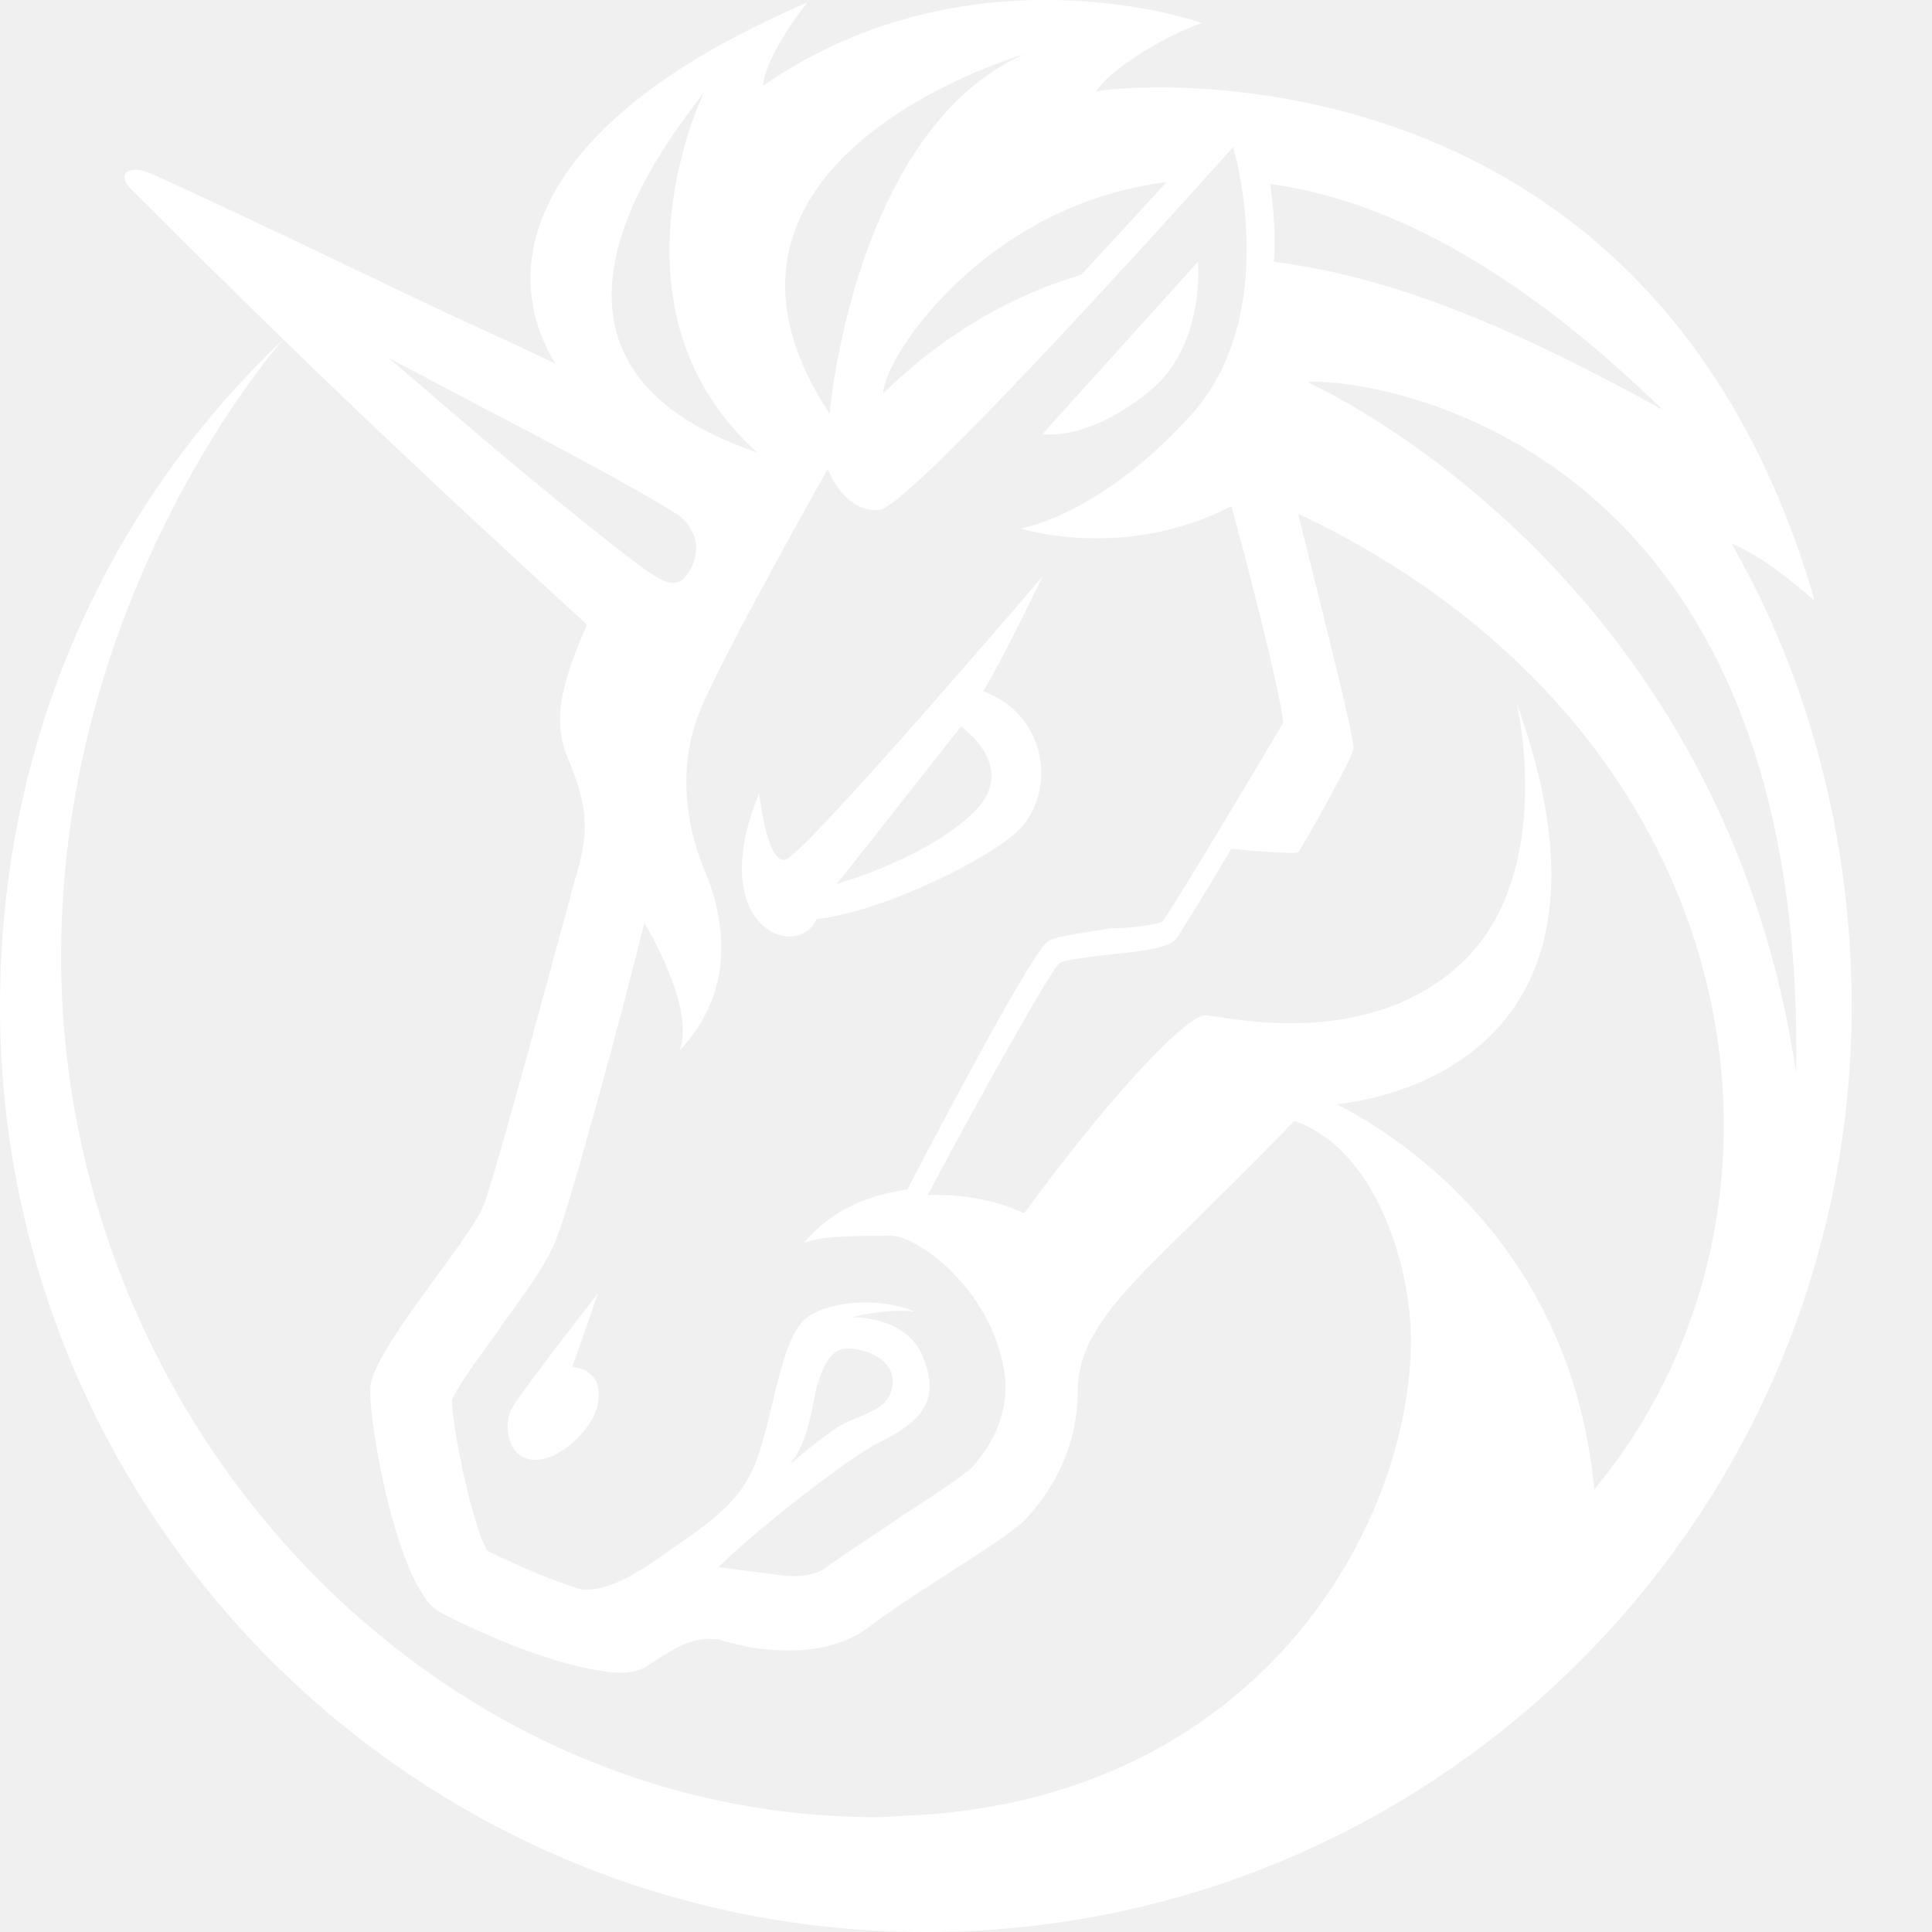
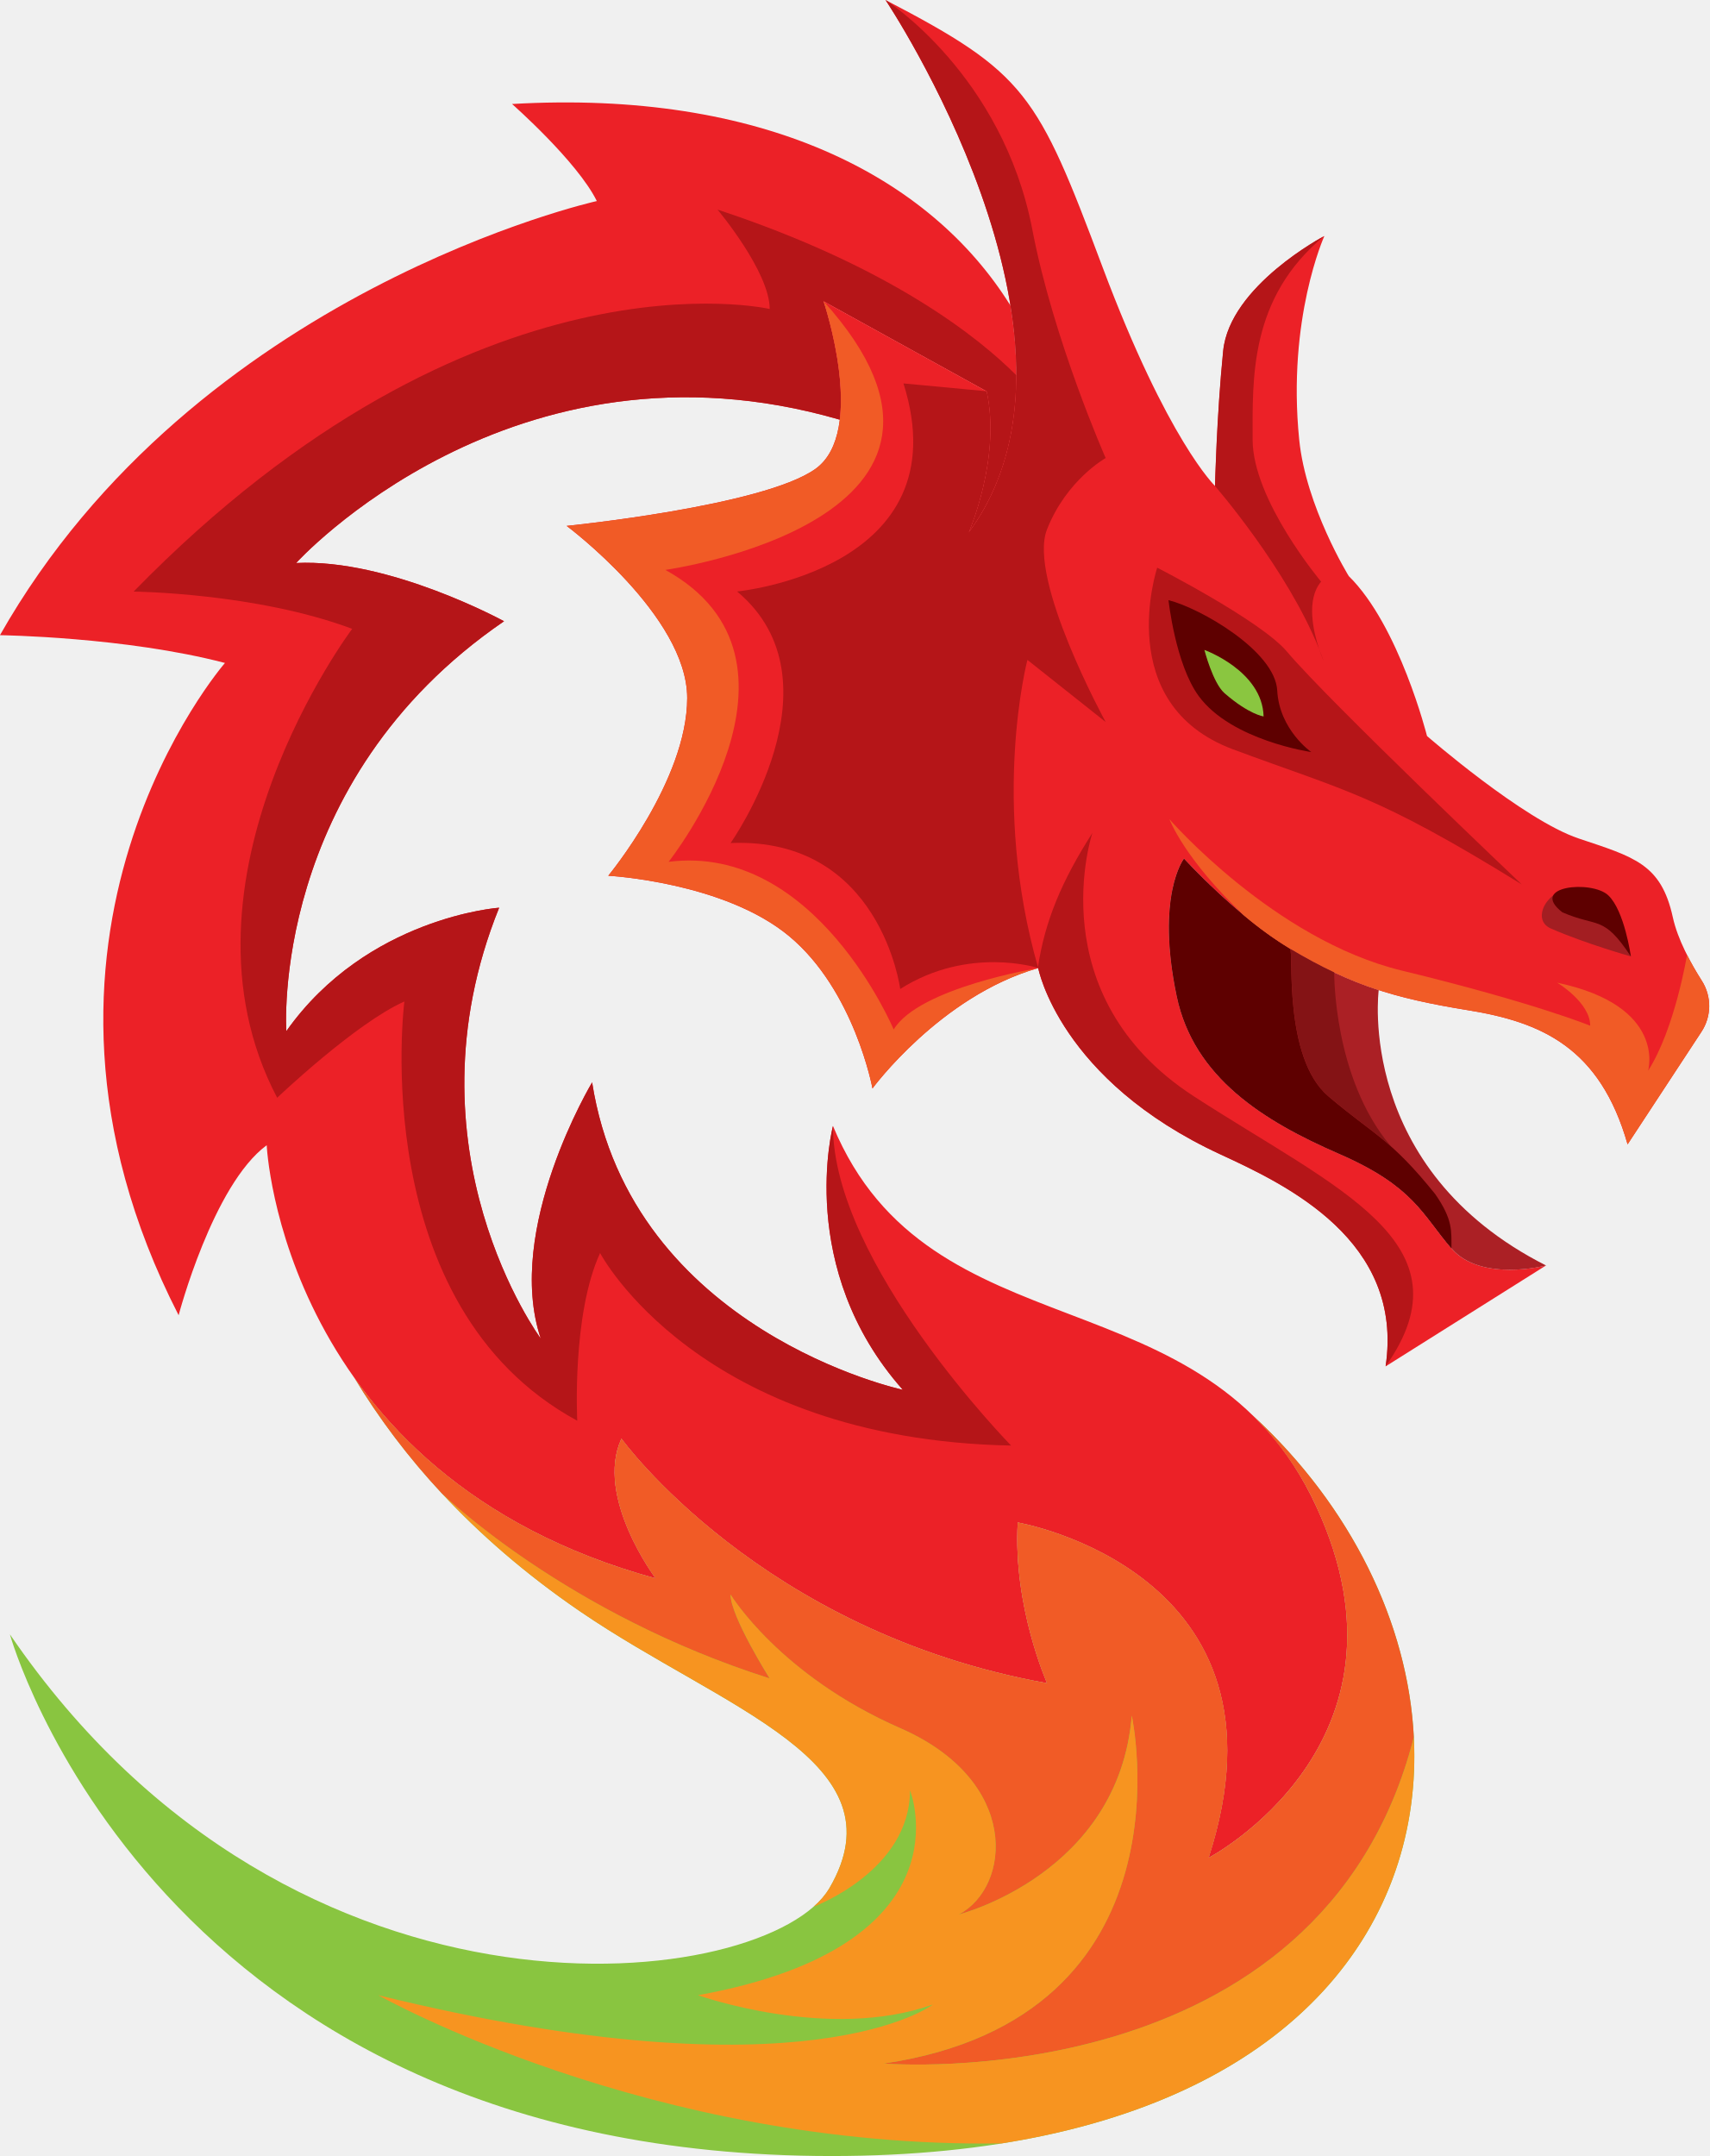
- <svg xmlns="http://www.w3.org/2000/svg" id="1inch" width="144" height="144" viewBox="0 0 24 24" fill="none">
-   <path fill-rule="evenodd" clip-rule="evenodd" d="M21.507 6.749C21.914 6.93 22.232 7.199 22.527 7.449L22.542 7.461C20.471 0.284 13.755 1.089 13.617 1.135C13.778 0.882 14.376 0.491 14.928 0.284C14.928 0.284 12.076 -0.728 9.477 1.066C9.523 0.652 10.029 0.031 10.029 0.031C6.44 1.573 6.21 3.413 6.901 4.517C6.613 4.379 6.326 4.246 6.038 4.114L6.038 4.114C5.75 3.982 5.463 3.85 5.175 3.712C3.404 2.861 1.886 2.148 1.794 2.125C1.633 2.079 1.564 2.148 1.564 2.148C1.564 2.148 1.495 2.217 1.633 2.355C2.325 3.046 2.933 3.647 3.519 4.216C1.31 6.309 0 9.232 0 12.498C0 18.847 5.152 24 11.501 24C17.849 24 23.002 18.847 23.002 12.498C23.002 10.428 22.473 8.428 21.507 6.749ZM3.519 4.216C4.705 5.369 5.797 6.39 7.292 7.76C6.924 8.588 6.878 9.002 7.062 9.439C7.315 10.037 7.292 10.336 7.2 10.727C7.166 10.84 7.067 11.206 6.938 11.681L6.938 11.681L6.938 11.681C6.618 12.86 6.118 14.704 6.003 14.982C5.939 15.149 5.703 15.472 5.443 15.828L5.443 15.828L5.443 15.828L5.443 15.828L5.443 15.828C5.056 16.358 4.614 16.962 4.6 17.237C4.577 17.697 4.945 19.721 5.451 20.02C5.842 20.227 6.786 20.664 7.476 20.756C7.706 20.802 7.936 20.779 8.051 20.687C8.511 20.388 8.626 20.342 8.925 20.365L8.994 20.388C9.032 20.396 9.073 20.406 9.117 20.417L9.117 20.417C9.206 20.439 9.308 20.465 9.431 20.48C9.822 20.526 10.328 20.526 10.742 20.25C11.039 20.021 11.439 19.764 11.808 19.527L11.808 19.527L11.808 19.527C12.181 19.286 12.523 19.066 12.697 18.916C13.111 18.502 13.387 17.927 13.387 17.283C13.387 16.708 13.778 16.248 14.215 15.788C14.335 15.667 14.508 15.496 14.703 15.303L14.704 15.303L14.704 15.303L14.704 15.303L14.704 15.303L14.704 15.303L14.704 15.303L14.704 15.303C15.179 14.833 15.785 14.234 16.078 13.924C17.136 14.293 17.527 15.811 17.527 16.639C17.527 18.939 15.664 22.297 11.386 22.55C11.308 22.55 11.23 22.555 11.15 22.561C11.064 22.567 10.975 22.573 10.88 22.573C5.313 22.573 0.759 17.651 0.759 11.877C0.759 7.323 3.496 4.239 3.519 4.216ZM5.796 5.276L4.83 4.448C5.267 4.678 5.704 4.908 6.095 5.115C7.292 5.736 8.281 6.288 8.465 6.426L8.511 6.472C8.626 6.61 8.741 6.84 8.534 7.139C8.419 7.3 8.281 7.254 8.074 7.116C7.89 7.001 6.901 6.219 5.796 5.276ZM12.49 17.237C12.49 17.628 12.306 17.973 12.076 18.226C11.961 18.341 11.501 18.64 11.179 18.847C11.032 18.952 10.88 19.052 10.733 19.149L10.733 19.149C10.556 19.266 10.386 19.378 10.236 19.491C10.121 19.56 9.937 19.606 9.638 19.56L8.925 19.468C9.362 19.031 10.558 18.088 10.949 17.904C11.409 17.674 11.685 17.421 11.478 16.892C11.294 16.34 10.581 16.363 10.581 16.363C10.581 16.363 11.018 16.248 11.363 16.294C10.926 16.11 10.328 16.156 10.029 16.363C9.815 16.515 9.703 16.982 9.591 17.447C9.534 17.682 9.477 17.917 9.408 18.111C9.226 18.636 8.849 18.895 8.292 19.278C8.215 19.331 8.135 19.386 8.051 19.445C7.66 19.698 7.407 19.767 7.223 19.744C6.832 19.629 6.371 19.422 6.049 19.261C5.865 18.916 5.635 17.835 5.612 17.398C5.675 17.241 5.867 16.976 6.041 16.736L6.041 16.736L6.041 16.736C6.122 16.625 6.198 16.519 6.256 16.432C6.625 15.926 6.832 15.627 6.924 15.351C7.085 14.96 7.752 12.498 8.005 11.463C8.258 11.9 8.603 12.636 8.442 13.05C9.27 12.176 8.902 11.141 8.718 10.727C8.557 10.313 8.373 9.508 8.741 8.726C9.086 7.944 10.282 5.828 10.282 5.828C10.282 5.828 10.489 6.38 10.926 6.334C11.34 6.288 15.319 1.826 15.319 1.826C15.319 1.826 15.94 3.896 14.79 5.161C13.64 6.426 12.674 6.564 12.674 6.564C12.674 6.564 13.962 6.978 15.296 6.288C15.641 7.53 15.94 8.818 15.94 8.979C15.848 9.14 14.56 11.302 14.445 11.44C14.399 11.486 14.031 11.532 13.801 11.532C13.702 11.549 13.612 11.563 13.532 11.575C13.274 11.615 13.107 11.641 13.019 11.693C12.835 11.808 11.777 13.809 11.271 14.775C10.811 14.845 10.351 15.005 9.983 15.443C10.167 15.351 10.696 15.351 11.087 15.351C11.432 15.373 12.375 16.064 12.49 17.145V17.237ZM9.799 18.203C9.997 17.986 10.068 17.614 10.112 17.386C10.124 17.323 10.134 17.271 10.144 17.237C10.19 17.076 10.282 16.777 10.489 16.754C10.696 16.731 11.133 16.869 11.087 17.214C11.054 17.445 10.867 17.522 10.662 17.606C10.581 17.64 10.498 17.674 10.42 17.72C10.236 17.835 9.845 18.157 9.799 18.203ZM19.805 18.502C19.529 15.558 17.504 14.178 16.607 13.717C17.642 13.602 20.311 12.797 18.838 8.726C18.884 8.91 19.298 10.934 18.125 11.992C17.091 12.927 15.645 12.71 15.138 12.634C15.059 12.622 15.002 12.613 14.974 12.613C14.79 12.59 13.916 13.441 12.72 15.075C12.605 15.005 12.122 14.822 11.524 14.845C12.122 13.717 13.019 12.107 13.157 11.969C13.203 11.923 13.594 11.877 13.824 11.854C14.284 11.808 14.514 11.762 14.606 11.67C14.652 11.601 14.974 11.095 15.296 10.543C15.503 10.566 16.055 10.612 16.124 10.589C16.17 10.543 16.791 9.439 16.814 9.301C16.835 9.218 16.48 7.802 16.208 6.715L16.124 6.38C21.806 9.071 22.703 15.005 19.805 18.502ZM14.33 4.816C14.974 4.241 14.882 3.252 14.882 3.252L12.95 5.391C12.927 5.391 13.525 5.506 14.33 4.816ZM7.43 16.064L7.108 16.984C7.108 16.984 7.499 16.984 7.43 17.421C7.384 17.743 6.947 18.157 6.624 18.134C6.302 18.111 6.256 17.72 6.348 17.513C6.44 17.329 7.43 16.064 7.43 16.064ZM10.144 11.417C10.834 11.348 12.076 10.796 12.605 10.359C13.134 9.899 13.042 8.887 12.214 8.588C12.49 8.128 12.95 7.162 12.95 7.162C12.95 7.162 9.983 10.635 9.753 10.681C9.523 10.727 9.431 9.853 9.431 9.853C8.741 11.532 9.914 11.946 10.144 11.417ZM10.397 10.98L11.938 9.025C11.938 9.025 12.605 9.485 12.168 10.014C11.616 10.635 10.397 10.98 10.397 10.98ZM10.305 5.138C10.305 5.138 10.604 1.619 12.72 0.675C12.559 0.721 8.258 2.033 10.305 5.138ZM8.764 1.112C8.762 1.117 8.758 1.124 8.752 1.133C8.759 1.121 8.763 1.114 8.764 1.112ZM8.65 1.273L8.65 1.273L8.65 1.273C8.699 1.209 8.734 1.161 8.752 1.133C8.624 1.39 7.523 3.933 9.408 5.621C6.194 4.536 8.135 1.958 8.65 1.273L8.65 1.273ZM14.491 2.263L13.433 3.413C12.582 3.666 11.754 4.126 10.972 4.885C10.972 4.448 12.237 2.539 14.491 2.263ZM15.825 3.252C15.848 2.953 15.825 2.608 15.779 2.286C17.159 2.47 18.792 3.275 20.656 5.092C19.114 4.241 17.481 3.459 15.825 3.252ZM16.239 4.747C16.239 4.747 21.369 7.001 22.312 13.326C22.45 5.092 16.607 4.678 16.239 4.747Z" fill="#fff" />
+ <svg xmlns="http://www.w3.org/2000/svg" id="Dragon" viewBox="0 0 1310.61 1653.06">
+   <defs>
+     <style>.cls-1{fill:#89c540;}.cls-2{fill:#ec2127;}.cls-3{fill:#f15b26;}.cls-4{fill:#f79420;}.cls-5{fill:#b51518;}.cls-6{fill:#ab2025;}.cls-7{fill:#a31e22;}.cls-8{fill:#5e0000;}.cls-9{fill:#8ac640;}.cls-10{fill:#841315;}</style>
+   </defs>
+   <path class="cls-1" d="M1306.18,1241.48a238.12,238.12,0,0,1,48.08,69.08c84.41,182.14-82.53,269.63-82.53,269.63,71.28-219.63-146.31-257.13-146.31-257.13-3.76,64.28,22.51,123.21,22.51,123.21C928.46,1407,821.54,1258.78,821.54,1258.78c-20.64,44.64,26.26,107.14,26.26,107.14-116.51-31.9-187.58-92.64-230.9-153.54,33.59,55.68,87.46,120.55,173.51,179.23,109.25,74.5,247.36,114.51,190.57,211.79-45.76,78.39-408.92,126.79-628.39-194.63,0,0,110.68,400,630.27,400C1478.81,1808.75,1521.87,1441.09,1306.18,1241.48Z" transform="translate(-345 -155.69)" />
+   <path class="cls-2" d="M983.72,1019s-29,109.19,53.53,202.27c0,0-208.21-44.64-238.22-235.71,0,0-67.53,112.5-39.39,196.42,0,0-106.92-144.63-31.89-330.34,0,0-101.29,7.14-163.19,94.64,0,0-13.13-191.06,166.94-314.27,0,0-88.16-48.22-159.44-44.65,0,0,165.57-182.86,416.88-109.87,4.85-39.6-12.45-90.85-12.45-90.85l125.06,69.05C1112.8,506.89,1087.79,564,1087.79,564c37.08-50.13,41.93-112.84,32.07-173.95-62.08-99.86-191-165.65-382.23-154.62,0,0,50,44,65,74.41,0,0-307.64,68.45-457.66,332.86,0,0,95.92,1.25,172.53,21.3,0,0-183.72,210.83-35.53,500.11,0,0,26.27-100,67.54-130.35,0,0,11.26,253.56,298.26,332.13,0,0-46.9-62.5-26.26-107.14,0,0,106.92,148.2,326.39,187.49,0,0-26.27-58.93-22.51-123.21,0,0,217.59,37.5,146.31,257.13,0,0,166.94-87.49,82.53-269.63S1057.78,1197.37,983.72,1019Z" transform="translate(-345 -155.69)" />
+   <path class="cls-3" d="M1306.18,1241.48a238.12,238.12,0,0,1,48.08,69.08c84.41,182.14-82.53,269.63-82.53,269.63,71.28-219.63-146.31-257.13-146.31-257.13-3.76,64.28,22.51,123.21,22.51,123.21C928.46,1407,821.54,1258.78,821.54,1258.78c-20.64,44.64,26.26,107.14,26.26,107.14-116.51-31.9-187.58-92.64-230.9-153.54A536.58,536.58,0,0,0,684,1300.92c.08.08,93.68,91.71,251.18,141.69,0,0-30-47.62-30-64.28,0,0,37.52,61.9,130.06,102.38s85,121.43,45,142.86c0,0,122.56-31,132.56-152.39,0,0,50,231-190.09,266.67,0,0,335,28.25,406.37-250.16C1424.73,1400.31,1381.05,1310.77,1306.18,1241.48Z" transform="translate(-345 -155.69)" />
+   <path class="cls-4" d="M1428.72,1481.32c.11,1.63.22,3.26.31,4.88C1428.94,1484.58,1428.83,1483,1428.72,1481.32Z" transform="translate(-345 -155.69)" />
+   <path class="cls-4" d="M1427.8,1470.91c0-.14,0-.28,0-.42h0C1427.76,1470.64,1427.79,1470.77,1427.8,1470.91Z" transform="translate(-345 -155.69)" />
+   <path class="cls-4" d="M1428,1473c.19,1.84.36,3.67.51,5.51C1428.36,1476.69,1428.19,1474.86,1428,1473Z" transform="translate(-345 -155.69)" />
+   <path class="cls-4" d="M673.85,1289.7h0l.16.18Z" transform="translate(-345 -155.69)" />
+   <path class="cls-4" d="M680.84,1297.44l-1.54-1.67Z" transform="translate(-345 -155.69)" />
+   <path class="cls-4" d="M1429.11,1487.76c-71.4,278.34-406.35,250.09-406.35,250.09,240.11-35.71,190.09-266.67,190.09-266.67-10,121.43-132.56,152.39-132.56,152.39,40-21.43,47.52-102.39-45-142.86s-130.06-102.38-130.06-102.38c0,16.66,30,64.28,30,64.28-153.73-48.78-246.57-137.23-251-141.51,28.38,30.44,63.28,61.24,106.19,90.51,109.25,74.5,247.36,114.51,190.57,211.79a58.62,58.62,0,0,1-12.09,14.18s73.88-27.35,73.88-89.25c0,0,47.52,119.05-162.57,157.14,0,0,100,35.72,180.08,7.15,0,0-95,73.8-425.2-7.15,0,0,208.17,117.71,478,113.63C1342,1762.6,1436.13,1628,1429.11,1487.76Z" transform="translate(-345 -155.69)" />
+   <path class="cls-5" d="M983.72,1019s-29,109.19,53.53,202.27c0,0-208.21-44.64-238.22-235.71,0,0-67.53,112.5-39.39,196.42,0,0-106.92-144.63-31.89-330.34,0,0-101.29,7.14-163.19,94.64,0,0-13.13-191.06,166.94-314.27,0,0-88.16-48.22-159.44-44.65,0,0,165.57-182.86,416.88-109.87,4.85-39.6-12.45-90.85-12.45-90.85l125.06,69.05C1112.8,506.89,1087.79,564,1087.79,564c26.3-35.56,36.37-77.44,36.5-120.59-27.86-28-95.48-82.94-229.09-127,0,0,40,47.62,40,76.19,0,0-225.1-52.38-487.73,216.67,0,0,93.83.93,167.58,28.57,0,0-145.06,192.86-57.52,359.53,0,0,60-57.14,97.54-73.81,0,0-30,233.34,132.56,321.43,0,0-4.27-81.22,17.51-128.57,0,0,75,142.86,315.15,147.62C1120.31,1264,983.6,1124.6,983.72,1019Z" transform="translate(-345 -155.69)" />
+   <path class="cls-2" d="M1593,1033.08l56.59-86.21a36,36,0,0,0,.3-39.28c-8.43-13.26-18.48-31.61-22.19-48.6-9-41.11-29.7-46.15-72.22-60.43S1439.21,720,1439.21,720s-21.26-84.53-60-122.62c0,0-32.85-53.18-38-104.63-9.38-92.86,19.29-156.09,19.29-156.09s-72.53,38.09-77.54,88.09-6.25,103.58-6.25,103.58-36.27-34.53-86.29-167.86S1131.56,211.65,1024,155.69c0,0,173.83,259.53,63.78,408.34,0,0,25-57.14,13.76-108.33L976.49,386.65s33.77,100-6.25,128.57S779.5,558.91,779.5,558.91s92.43,68.89,92.43,132-60.52,136.23-60.52,136.23,88.8,4.76,138.82,46.43S1014,990.23,1014,990.23s52-70.86,127.07-92.29c0,0,16.23,85.85,140,143,50.55,23.33,140.68,66.07,126.4,162.39l123-77.38s-50,13.1-72.53-13.09-28.77-47.62-86.3-72.62S1260.47,982,1247.34,919.5c-16.25-77.36,5.53-105.47,5.53-105.47s41.5,45.46,81.29,69.05c46.06,27.32,78.35,37.75,136.4,47.14C1526.92,939.33,1571.85,958.79,1593,1033.08Z" transform="translate(-345 -155.69)" />
+   <path class="cls-6" d="M1402.18,914.81h0c-22.76-7.37-43.43-17.14-68-31.73-39.79-23.59-81.29-69-81.29-69s-21.78,28.1-5.53,105.46c13.13,62.5,66.81,95.73,124.33,120.73s63.78,46.43,86.3,72.62,72.53,13.09,72.53,13.09C1384.1,1052,1402.18,914.81,1402.18,914.81Z" transform="translate(-345 -155.69)" />
+   <path class="cls-7" d="M1595.53,889s-33.68-9.41-61.19-21.32S1566.14,793.57,1595.53,889Z" transform="translate(-345 -155.69)" />
+   <path class="cls-8" d="M1595.53,889s-4.79-34.9-17.3-46.81-61.47-7.27-35.21,13C1570.53,867.1,1574.27,856.89,1595.53,889Z" transform="translate(-345 -155.69)" />
+   <path class="cls-5" d="M1331.75,655.23c-19.92-23.61-99.41-64.28-99.41-64.28s-34.88,104.63,58.14,139.28c86.29,32.14,108.8,33.92,221.35,103.56C1511.83,833.79,1364.08,693.55,1331.75,655.23Z" transform="translate(-345 -155.69)" />
+   <path class="cls-8" d="M1350.48,732.31s-24.49-16.93-26.12-47.2S1265.48,622,1241,615.84c0,0,5.25,49.09,23.18,73.56C1289.22,723.54,1350.48,732.31,1350.48,732.31Z" transform="translate(-345 -155.69)" />
+   <path class="cls-5" d="M1132.81,661.65l60,47.62s-60-109.52-45-147.62,45-54.76,45-54.76-39.92-90.22-56.17-174.86C1113.78,212.76,1024,155.7,1024,155.7S1197.84,415.22,1087.79,564c0,0,25-57.14,13.76-108.33l-63.78-6c45,142.86-127.56,159.53-127.56,159.53,82.54,69.05-5,192.86-5,192.86,115-4.76,130.06,111.91,130.06,111.91,52.52-33.34,105.81-16.1,105.81-16.1C1104.32,769.94,1132.81,661.65,1132.81,661.65Z" transform="translate(-345 -155.69)" />
+   <path class="cls-5" d="M1356.52,653.4c1.81,5.45,3.37,9,3.37,9Q1358.33,657.9,1356.52,653.4Z" transform="translate(-345 -155.69)" />
+   <path class="cls-5" d="M1282.88,424.75c-5,50-6.25,103.57-6.25,103.57s55.24,63.45,79.89,125.08c-4.4-13.28-10.24-38,1.49-51.74,0,0-52.52-62.5-52.52-108.92s-2.69-108.61,54.93-156.09C1360.42,336.65,1287.89,374.75,1282.88,424.75Z" transform="translate(-345 -155.69)" />
+   <path class="cls-9" d="M1268.51,654s44.48,16,45.4,51c0,0-11.12-1.4-30-17.85C1275,679.28,1268.51,654,1268.51,654Z" transform="translate(-345 -155.69)" />
+   <path class="cls-8" d="M1445.46,1071.18c-34.65-43-46.8-45.13-81.82-74.89s-26.49-111.43-29.48-113.21c-39.79-23.59-81.29-69-81.29-69s-21.78,28.1-5.53,105.46c13.13,62.5,66.81,95.73,124.33,120.73s63.78,46.43,86.3,72.62C1457.86,1099.53,1459.24,1091,1445.46,1071.18Z" transform="translate(-345 -155.69)" />
+   <path class="cls-3" d="M1649.62,946.88a36,36,0,0,0,.3-39.29c-3.69-5.8-7.69-12.57-11.33-19.78h0s-9.21,56.69-29.85,88.83c0,0,14.7-49.66-69.71-67.51,0,0,25.32,15.14,25.32,33,0,0-43.68-17.86-144.43-42.26-98-23.73-178.21-116.07-178.21-116.07s11.16,30.25,57.36,74a281.88,281.88,0,0,0,35.09,25.31c46.06,27.32,78.35,37.75,136.4,47.14,56.36,9.11,101.29,28.57,122.47,102.86Z" transform="translate(-345 -155.69)" />
+   <path class="cls-5" d="M1260.47,996.29c-119.57-77.53-77.83-202-77.83-202-23.45,36.78-36.48,67.41-41.87,103.7l.31-.09s16.23,85.85,140,143c50.55,23.33,140.68,66.07,126.4,162.39C1474.31,1108.78,1370.56,1067.67,1260.47,996.29Z" transform="translate(-345 -155.69)" />
+   <polygon class="cls-10" points="1083.19 895.31 1083.19 895.31 1083.19 895.3 1083.19 895.31" />
+   <path class="cls-10" d="M1324.54,877l-2.53-1.71Z" transform="translate(-345 -155.69)" />
+   <path class="cls-10" d="M1330.81,881l-1.6-1Z" transform="translate(-345 -155.69)" />
+   <path class="cls-10" d="M1327.58,879l-2.12-1.39Z" transform="translate(-345 -155.69)" />
+   <path class="cls-10" d="M1363.64,996.29c20.84,17.71,33.58,25.63,47.79,38.2-44.28-52.42-43.37-133.22-43.37-133.22-10.83-5.11-21.9-11.07-33.9-18.19C1337.15,884.86,1328.63,966.52,1363.64,996.29Z" transform="translate(-345 -155.69)" />
+   <path class="cls-3" d="M970.24,515.22c-40,28.57-190.74,43.69-190.74,43.69s92.43,68.89,92.43,132-60.52,136.23-60.52,136.23,88.8,4.76,138.82,46.43S1014,990.23,1014,990.23s51.89-70.67,126.76-92.2c0,0-91.09,14.93-110.5,47,0,0-60-142.86-172.58-128.57,0,0,122.55-154.77-2.51-223.82,0,0,272.63-38.09,121.31-206C976.49,386.65,1010.26,486.65,970.24,515.22Z" transform="translate(-345 -155.69)" />
</svg>
